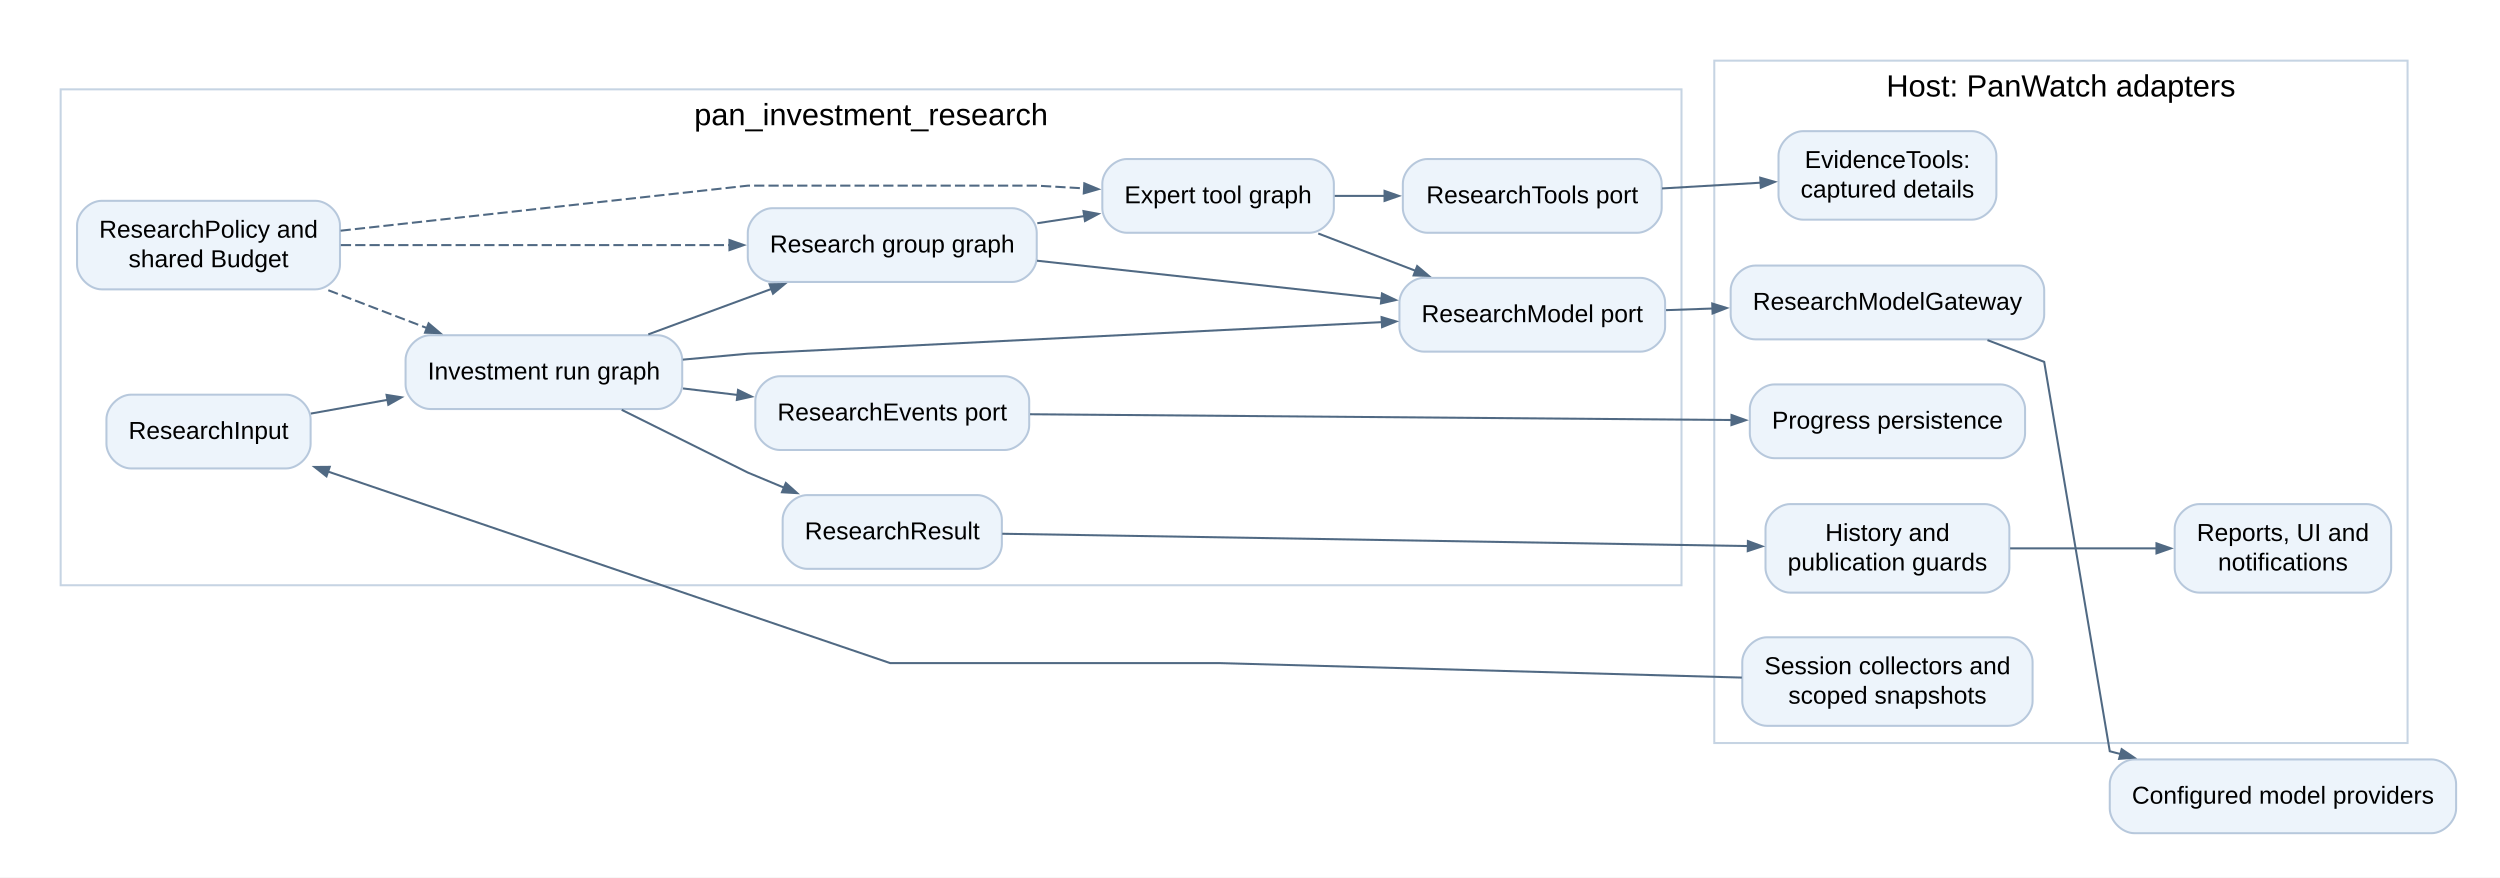
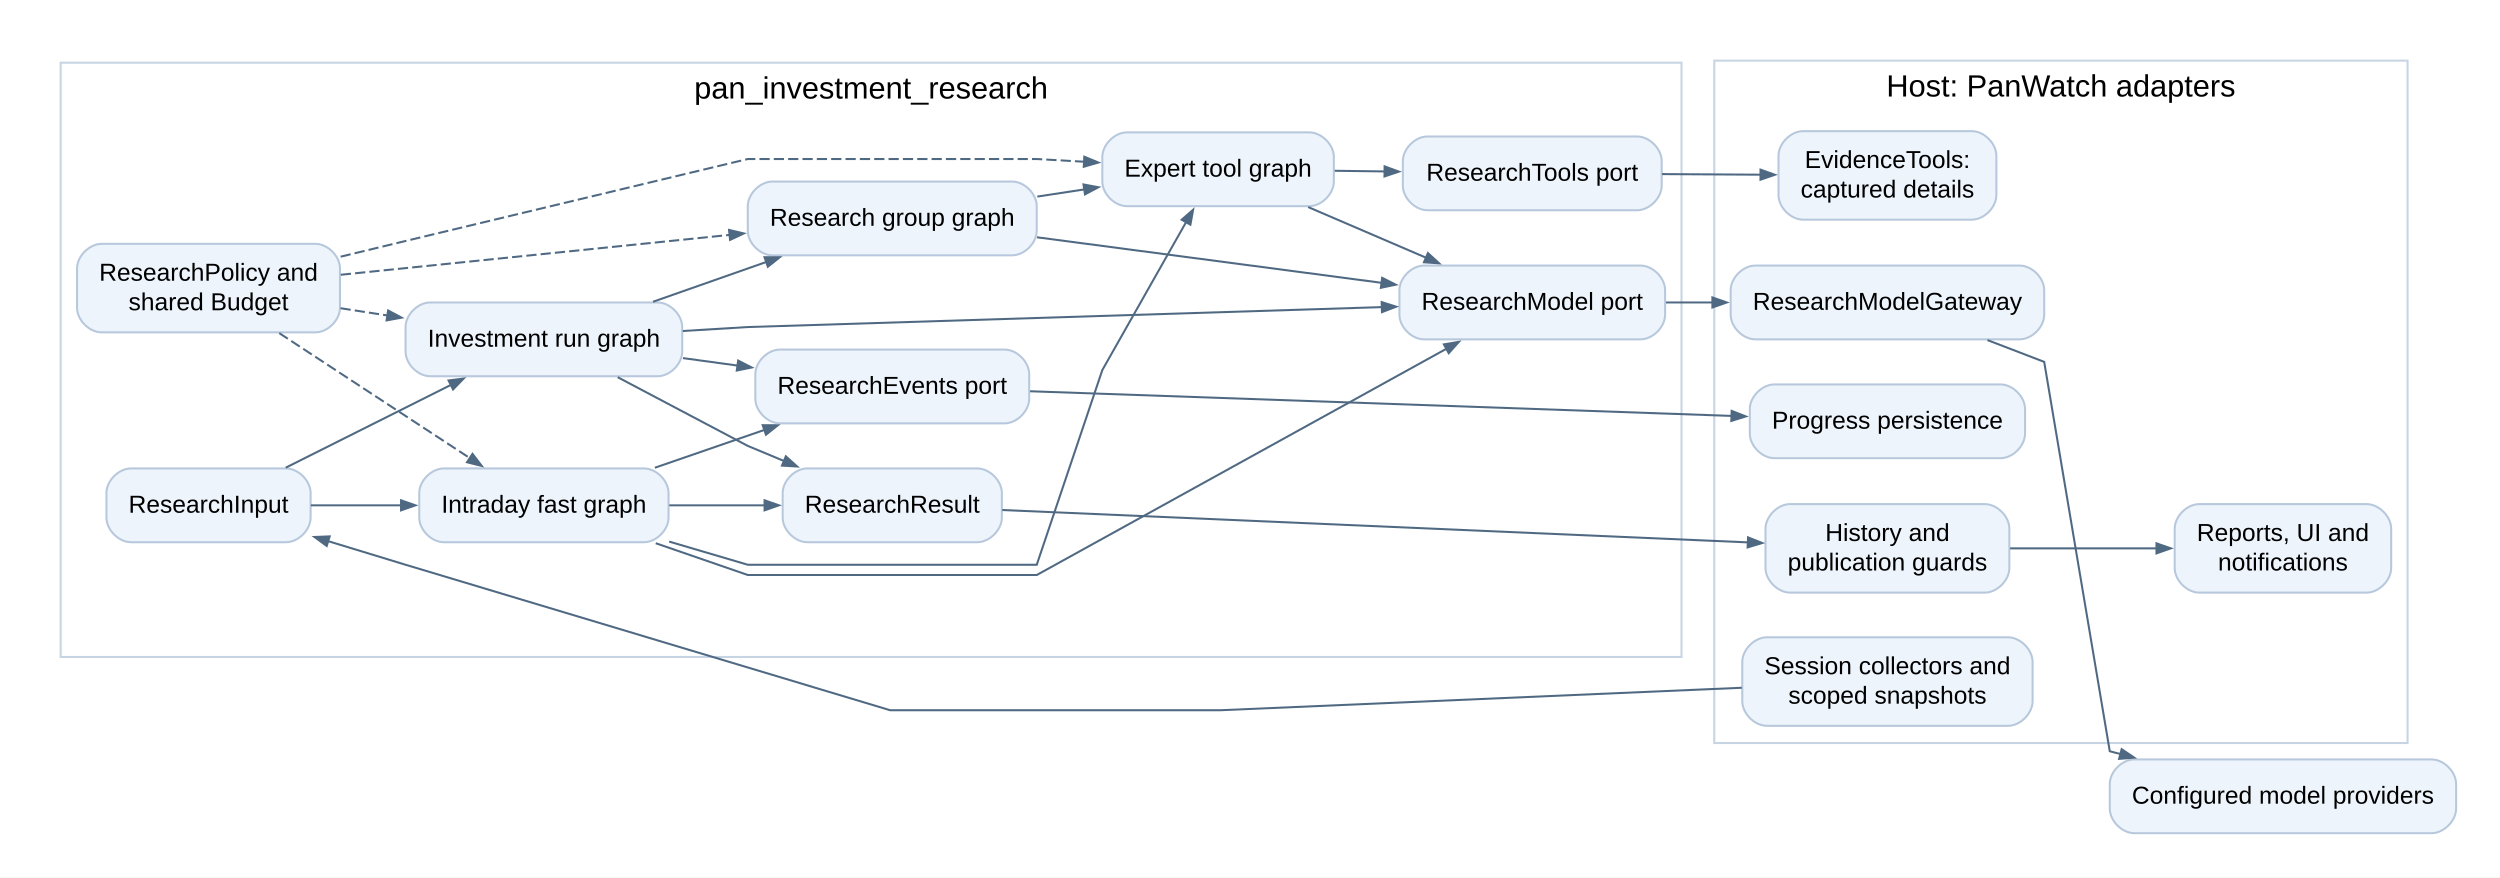
<svg xmlns="http://www.w3.org/2000/svg" width="1220pt" height="428pt" viewBox="0.00 0.00 1220.00 428.00">
  <g id="graph0" class="graph" transform="scale(1 1) rotate(0) translate(21.6 406.6)">
    <polygon fill="white" stroke="none" points="-21.6,21.6 -21.6,-406.6 1198.58,-406.6 1198.58,21.6 -21.6,21.6" />
    <g id="clust1" class="cluster">
      <polygon fill="white" stroke="#c6d4e3" points="814.97,-44 814.97,-377 1153.29,-377 1153.29,-44 814.97,-44" />
      <text xml:space="preserve" text-anchor="middle" x="984.13" y="-359.5" font-family="Arial" font-size="15.00">Host: PanWatch adapters</text>
    </g>
    <g id="clust2" class="cluster">
-       <polygon fill="white" stroke="#c6d4e3" points="8,-121 8,-363 798.97,-363 798.97,-121 8,-121" />
-       <text xml:space="preserve" text-anchor="middle" x="403.48" y="-345.5" font-family="Arial" font-size="15.00">pan_investment_research</text>
+       <polygon fill="white" stroke="#c6d4e3" points="8,-86 8,-376 798.97,-376 798.97,-86 8,-86" />
+       <text xml:space="preserve" text-anchor="middle" x="403.48" y="-358.5" font-family="Arial" font-size="15.00">pan_investment_research</text>
    </g>
    <g id="node1" class="node">
      <path fill="#edf4fb" stroke="#b7c8dc" d="M958.3,-95.6C958.3,-95.6 840.63,-95.6 840.63,-95.6 834.63,-95.6 828.63,-89.6 828.63,-83.6 828.63,-83.6 828.63,-64.4 828.63,-64.4 828.63,-58.4 834.63,-52.4 840.63,-52.4 840.63,-52.4 958.3,-52.4 958.3,-52.4 964.3,-52.4 970.3,-58.4 970.3,-64.4 970.3,-64.4 970.3,-83.6 970.3,-83.6 970.3,-89.6 964.3,-95.6 958.3,-95.6" />
      <text xml:space="preserve" text-anchor="middle" x="899.47" y="-77.6" font-family="Arial" font-size="12.00">Session collectors and</text>
      <text xml:space="preserve" text-anchor="middle" x="899.47" y="-63.2" font-family="Arial" font-size="12.00">scoped snapshots</text>
    </g>
    <g id="node7" class="node">
-       <path fill="#edf4fb" stroke="#b7c8dc" d="M117.98,-214C117.98,-214 42.34,-214 42.34,-214 36.34,-214 30.34,-208 30.34,-202 30.34,-202 30.34,-190 30.34,-190 30.34,-184 36.34,-178 42.34,-178 42.34,-178 117.98,-178 117.98,-178 123.98,-178 129.98,-184 129.98,-190 129.98,-190 129.98,-202 129.98,-202 129.98,-208 123.98,-214 117.98,-214" />
-       <text xml:space="preserve" text-anchor="middle" x="80.16" y="-192.4" font-family="Arial" font-size="12.00">ResearchInput</text>
+       <path fill="#edf4fb" stroke="#b7c8dc" d="M117.98,-178C117.98,-178 42.34,-178 42.34,-178 36.34,-178 30.34,-172 30.34,-166 30.34,-166 30.34,-154 30.34,-154 30.34,-148 36.34,-142 42.34,-142 42.34,-142 117.98,-142 117.98,-142 123.98,-142 129.98,-148 129.98,-154 129.98,-154 129.98,-166 129.98,-166 129.98,-172 123.98,-178 117.98,-178" />
+       <text xml:space="preserve" text-anchor="middle" x="80.16" y="-156.4" font-family="Arial" font-size="12.00">ResearchInput</text>
    </g>
    <g id="edge1" class="edge">
-       <path fill="none" stroke="#506983" d="M828.42,-75.94C732.99,-78.59 573.82,-83 573.82,-83 412.82,-83 412.82,-83 412.82,-83 412.82,-83 233.09,-144.24 138.25,-176.55" />
-       <polygon fill="#506983" stroke="#506983" points="137.72,-174.14 131.89,-178.72 139.31,-178.78 137.72,-174.14" />
+       <path fill="none" stroke="#506983" d="M828.42,-70.98C732.99,-66.86 573.82,-60 573.82,-60 412.82,-60 412.82,-60 412.82,-60 412.82,-60 176.32,-131 176.32,-131 176.32,-131 158.64,-136.39 138.52,-142.52" />
+       <polygon fill="#506983" stroke="#506983" points="137.84,-140.16 131.86,-144.55 139.27,-144.85 137.84,-140.16" />
    </g>
    <g id="node2" class="node">
      <path fill="#edf4fb" stroke="#b7c8dc" d="M963.97,-277C963.97,-277 834.97,-277 834.97,-277 828.97,-277 822.97,-271 822.97,-265 822.97,-265 822.97,-253 822.97,-253 822.97,-247 828.97,-241 834.97,-241 834.97,-241 963.97,-241 963.97,-241 969.97,-241 975.97,-247 975.97,-253 975.97,-253 975.97,-265 975.97,-265 975.97,-271 969.97,-277 963.97,-277" />
      <text xml:space="preserve" text-anchor="middle" x="899.47" y="-255.4" font-family="Arial" font-size="12.00">ResearchModelGateway</text>
    </g>
-     <g id="node16" class="node">
+     <g id="node17" class="node">
      <path fill="#edf4fb" stroke="#b7c8dc" d="M1164.98,-36C1164.98,-36 1019.97,-36 1019.97,-36 1013.97,-36 1007.97,-30 1007.97,-24 1007.97,-24 1007.97,-12 1007.97,-12 1007.97,-6 1013.97,0 1019.97,0 1019.97,0 1164.98,0 1164.98,0 1170.98,0 1176.98,-6 1176.98,-12 1176.98,-12 1176.98,-24 1176.98,-24 1176.98,-30 1170.98,-36 1164.98,-36" />
      <text xml:space="preserve" text-anchor="middle" x="1092.47" y="-14.4" font-family="Arial" font-size="12.00">Configured model providers</text>
    </g>
-     <g id="edge12" class="edge">
+     <g id="edge18" class="edge">
      <path fill="none" stroke="#506983" d="M948.28,-240.63C963.26,-234.88 975.97,-230 975.97,-230 975.97,-230 1007.97,-40 1007.97,-40 1007.97,-40 1010.07,-39.45 1013.61,-38.51" />
      <polygon fill="#506983" stroke="#506983" points="1013.77,-41 1019.92,-36.85 1012.52,-36.27 1013.77,-41" />
    </g>
    <g id="node3" class="node">
      <path fill="#edf4fb" stroke="#b7c8dc" d="M940.63,-342.6C940.63,-342.6 858.31,-342.6 858.31,-342.6 852.31,-342.6 846.31,-336.6 846.31,-330.6 846.31,-330.6 846.31,-311.4 846.31,-311.4 846.31,-305.4 852.31,-299.4 858.31,-299.4 858.31,-299.4 940.63,-299.4 940.63,-299.4 946.63,-299.4 952.63,-305.4 952.63,-311.4 952.63,-311.4 952.63,-330.6 952.63,-330.6 952.63,-336.6 946.63,-342.6 940.63,-342.6" />
      <text xml:space="preserve" text-anchor="middle" x="899.47" y="-324.6" font-family="Arial" font-size="12.00">EvidenceTools:</text>
      <text xml:space="preserve" text-anchor="middle" x="899.47" y="-310.2" font-family="Arial" font-size="12.00">captured details</text>
    </g>
    <g id="node4" class="node">
      <path fill="#edf4fb" stroke="#b7c8dc" d="M954.63,-219C954.63,-219 844.31,-219 844.31,-219 838.31,-219 832.31,-213 832.31,-207 832.31,-207 832.31,-195 832.31,-195 832.31,-189 838.31,-183 844.31,-183 844.31,-183 954.63,-183 954.63,-183 960.63,-183 966.63,-189 966.63,-195 966.63,-195 966.63,-207 966.63,-207 966.63,-213 960.63,-219 954.63,-219" />
      <text xml:space="preserve" text-anchor="middle" x="899.47" y="-197.4" font-family="Arial" font-size="12.00">Progress persistence</text>
    </g>
    <g id="node5" class="node">
      <path fill="#edf4fb" stroke="#b7c8dc" d="M946.97,-160.6C946.97,-160.6 851.97,-160.6 851.97,-160.6 845.97,-160.6 839.97,-154.6 839.97,-148.6 839.97,-148.6 839.97,-129.4 839.97,-129.4 839.97,-123.4 845.97,-117.4 851.97,-117.4 851.97,-117.4 946.97,-117.4 946.97,-117.4 952.97,-117.4 958.97,-123.4 958.97,-129.4 958.97,-129.4 958.97,-148.6 958.97,-148.6 958.97,-154.6 952.97,-160.6 946.97,-160.6" />
      <text xml:space="preserve" text-anchor="middle" x="899.47" y="-142.6" font-family="Arial" font-size="12.00">History and</text>
      <text xml:space="preserve" text-anchor="middle" x="899.47" y="-128.2" font-family="Arial" font-size="12.00">publication guards</text>
    </g>
    <g id="node6" class="node">
      <path fill="#edf4fb" stroke="#b7c8dc" d="M1133.29,-160.6C1133.29,-160.6 1051.65,-160.6 1051.65,-160.6 1045.65,-160.6 1039.65,-154.6 1039.65,-148.6 1039.65,-148.6 1039.65,-129.4 1039.65,-129.4 1039.65,-123.4 1045.65,-117.4 1051.65,-117.4 1051.65,-117.4 1133.29,-117.4 1133.29,-117.4 1139.29,-117.4 1145.29,-123.4 1145.29,-129.4 1145.29,-129.4 1145.29,-148.6 1145.29,-148.6 1145.29,-154.6 1139.29,-160.6 1133.29,-160.6" />
      <text xml:space="preserve" text-anchor="middle" x="1092.47" y="-142.6" font-family="Arial" font-size="12.00">Reports, UI and</text>
      <text xml:space="preserve" text-anchor="middle" x="1092.47" y="-128.2" font-family="Arial" font-size="12.00">notifications</text>
    </g>
-     <g id="edge19" class="edge">
+     <g id="edge25" class="edge">
      <path fill="none" stroke="#506983" d="M959.33,-139C982.08,-139 1008.09,-139 1030.99,-139" />
      <polygon fill="#506983" stroke="#506983" points="1030.76,-141.45 1037.76,-139 1030.76,-136.55 1030.76,-141.45" />
    </g>
    <g id="node8" class="node">
-       <path fill="#edf4fb" stroke="#b7c8dc" d="M299.32,-243C299.32,-243 188.32,-243 188.32,-243 182.32,-243 176.32,-237 176.32,-231 176.32,-231 176.32,-219 176.32,-219 176.32,-213 182.32,-207 188.32,-207 188.32,-207 299.32,-207 299.32,-207 305.32,-207 311.32,-213 311.32,-219 311.32,-219 311.32,-231 311.32,-231 311.32,-237 305.32,-243 299.32,-243" />
-       <text xml:space="preserve" text-anchor="middle" x="243.82" y="-221.4" font-family="Arial" font-size="12.00">Investment run graph</text>
+       <path fill="#edf4fb" stroke="#b7c8dc" d="M299.32,-259C299.32,-259 188.32,-259 188.32,-259 182.32,-259 176.32,-253 176.32,-247 176.32,-247 176.32,-235 176.32,-235 176.32,-229 182.32,-223 188.32,-223 188.32,-223 299.32,-223 299.32,-223 305.32,-223 311.32,-229 311.32,-235 311.32,-235 311.32,-247 311.32,-247 311.32,-253 305.32,-259 299.32,-259" />
+       <text xml:space="preserve" text-anchor="middle" x="243.82" y="-237.4" font-family="Arial" font-size="12.00">Investment run graph</text>
    </g>
    <g id="edge2" class="edge">
-       <path fill="none" stroke="#506983" d="M130.1,-204.78C141.92,-206.9 154.82,-209.21 167.53,-211.49" />
-       <polygon fill="#506983" stroke="#506983" points="167.04,-213.89 174.36,-212.72 167.9,-209.07 167.04,-213.89" />
+       <path fill="none" stroke="#506983" d="M117.84,-178.38C141.84,-190.4 173.32,-206.18 198.68,-218.89" />
+       <polygon fill="#506983" stroke="#506983" points="197.29,-220.93 204.65,-221.87 199.49,-216.55 197.29,-220.93" />
    </g>
    <g id="node9" class="node">
-       <path fill="#edf4fb" stroke="#b7c8dc" d="M472.33,-305C472.33,-305 355.32,-305 355.32,-305 349.32,-305 343.32,-299 343.32,-293 343.32,-293 343.32,-281 343.32,-281 343.32,-275 349.32,-269 355.32,-269 355.32,-269 472.33,-269 472.33,-269 478.33,-269 484.33,-275 484.33,-281 484.33,-281 484.33,-293 484.33,-293 484.33,-299 478.33,-305 472.33,-305" />
-       <text xml:space="preserve" text-anchor="middle" x="413.82" y="-283.4" font-family="Arial" font-size="12.00">Research group graph</text>
+       <path fill="#edf4fb" stroke="#b7c8dc" d="M292.65,-178C292.65,-178 194.99,-178 194.99,-178 188.99,-178 182.99,-172 182.99,-166 182.99,-166 182.99,-154 182.99,-154 182.99,-148 188.99,-142 194.99,-142 194.99,-142 292.65,-142 292.65,-142 298.65,-142 304.65,-148 304.65,-154 304.65,-154 304.65,-166 304.65,-166 304.65,-172 298.65,-178 292.65,-178" />
+       <text xml:space="preserve" text-anchor="middle" x="243.82" y="-156.4" font-family="Arial" font-size="12.00">Intraday fast graph</text>
+     </g>
+     <g id="edge3" class="edge">
+       <path fill="none" stroke="#506983" d="M130.1,-160C144.06,-160 159.53,-160 174.42,-160" />
+       <polygon fill="#506983" stroke="#506983" points="174.11,-162.45 181.11,-160 174.11,-157.55 174.11,-162.45" />
+     </g>
+     <g id="node10" class="node">
+       <path fill="#edf4fb" stroke="#b7c8dc" d="M472.33,-318C472.33,-318 355.32,-318 355.32,-318 349.32,-318 343.32,-312 343.32,-306 343.32,-306 343.32,-294 343.32,-294 343.32,-288 349.32,-282 355.32,-282 355.32,-282 472.33,-282 472.33,-282 478.33,-282 484.33,-288 484.33,-294 484.33,-294 484.33,-306 484.33,-306 484.33,-312 478.33,-318 472.33,-318" />
+       <text xml:space="preserve" text-anchor="middle" x="413.82" y="-296.4" font-family="Arial" font-size="12.00">Research group graph</text>
+     </g>
+     <g id="edge12" class="edge">
+       <path fill="none" stroke="#506983" d="M297.06,-259.34C314.67,-265.53 334.47,-272.48 352.65,-278.87" />
+       <polygon fill="#506983" stroke="#506983" points="351.49,-281.06 358.9,-281.06 353.11,-276.43 351.49,-281.06" />
+     </g>
+     <g id="node13" class="node">
+       <path fill="#edf4fb" stroke="#b7c8dc" d="M778.97,-277C778.97,-277 673.32,-277 673.32,-277 667.32,-277 661.32,-271 661.32,-265 661.32,-265 661.32,-253 661.32,-253 661.32,-247 667.32,-241 673.32,-241 673.32,-241 778.97,-241 778.97,-241 784.97,-241 790.97,-247 790.97,-253 790.97,-253 790.97,-265 790.97,-265 790.97,-271 784.97,-277 778.97,-277" />
+       <text xml:space="preserve" text-anchor="middle" x="726.14" y="-255.4" font-family="Arial" font-size="12.00">ResearchModel port</text>
+     </g>
+     <g id="edge14" class="edge">
+       <path fill="none" stroke="#506983" d="M311.61,-245.07C329.18,-246.14 343.32,-247 343.32,-247 343.32,-247 542.05,-253.25 652.76,-256.73" />
+       <polygon fill="#506983" stroke="#506983" points="652.65,-259.17 659.72,-256.94 652.8,-254.28 652.65,-259.17" />
+     </g>
+     <g id="node15" class="node">
+       <path fill="#edf4fb" stroke="#b7c8dc" d="M468.65,-236C468.65,-236 359,-236 359,-236 353,-236 347,-230 347,-224 347,-224 347,-212 347,-212 347,-206 353,-200 359,-200 359,-200 468.65,-200 468.65,-200 474.65,-200 480.65,-206 480.65,-212 480.65,-212 480.65,-224 480.65,-224 480.65,-230 474.65,-236 468.65,-236" />
+       <text xml:space="preserve" text-anchor="middle" x="413.82" y="-214.4" font-family="Arial" font-size="12.00">ResearchEvents port</text>
+     </g>
+     <g id="edge21" class="edge">
+       <path fill="none" stroke="#506983" d="M311.7,-231.84C320.44,-230.65 329.44,-229.42 338.29,-228.2" />
+       <polygon fill="#506983" stroke="#506983" points="338.62,-230.63 345.22,-227.26 337.95,-225.78 338.62,-230.63" />
+     </g>
+     <g id="node16" class="node">
+       <path fill="#edf4fb" stroke="#b7c8dc" d="M455.31,-178C455.31,-178 372.34,-178 372.34,-178 366.34,-178 360.34,-172 360.34,-166 360.34,-166 360.34,-154 360.34,-154 360.34,-148 366.34,-142 372.34,-142 372.34,-142 455.31,-142 455.31,-142 461.31,-142 467.31,-148 467.31,-154 467.31,-154 467.31,-166 467.31,-166 467.31,-172 461.31,-178 455.31,-178" />
+       <text xml:space="preserve" text-anchor="middle" x="413.82" y="-156.4" font-family="Arial" font-size="12.00">ResearchResult</text>
+     </g>
+     <g id="edge23" class="edge">
+       <path fill="none" stroke="#506983" d="M279.83,-222.52C308.14,-207.57 343.32,-189 343.32,-189 343.32,-189 350.89,-185.84 361.03,-181.61" />
+       <polygon fill="#506983" stroke="#506983" points="361.89,-183.91 367.41,-178.95 360,-179.38 361.89,-183.91" />
+     </g>
+     <g id="node11" class="node">
+       <path fill="#edf4fb" stroke="#b7c8dc" d="M617.32,-342C617.32,-342 528.33,-342 528.33,-342 522.33,-342 516.33,-336 516.33,-330 516.33,-330 516.33,-318 516.33,-318 516.33,-312 522.33,-306 528.33,-306 528.33,-306 617.32,-306 617.32,-306 623.32,-306 629.32,-312 629.32,-318 629.32,-318 629.32,-330 629.32,-330 629.32,-336 623.32,-342 617.32,-342" />
+       <text xml:space="preserve" text-anchor="middle" x="572.82" y="-320.4" font-family="Arial" font-size="12.00">Expert tool graph</text>
+     </g>
+     <g id="edge4" class="edge">
+       <path fill="none" stroke="#506983" d="M304.96,-142.3C325.46,-136.26 343.32,-131 343.32,-131 343.32,-131 484.33,-131 484.33,-131 484.33,-131 516.33,-226 516.33,-226 516.33,-226 540.75,-269.13 557.19,-298.16" />
+       <polygon fill="#506983" stroke="#506983" points="555.06,-299.37 560.64,-304.25 559.32,-296.95 555.06,-299.37" />
+     </g>
+     <g id="edge5" class="edge">
+       <path fill="none" stroke="#506983" d="M298.39,-141.51C321.5,-133.53 343.32,-126 343.32,-126 343.32,-126 484.33,-126 484.33,-126 484.33,-126 615.74,-198.58 684.41,-236.5" />
+       <polygon fill="#506983" stroke="#506983" points="683.02,-238.54 690.33,-239.78 685.39,-234.25 683.02,-238.54" />
    </g>
    <g id="edge6" class="edge">
-       <path fill="none" stroke="#506983" d="M294.77,-243.43C313.64,-250.4 335.28,-258.38 354.83,-265.6" />
-       <polygon fill="#506983" stroke="#506983" points="353.94,-267.88 361.35,-268.01 355.64,-263.28 353.94,-267.88" />
+       <path fill="none" stroke="#506983" d="M297.98,-178.35C314.98,-184.22 333.95,-190.77 351.49,-196.83" />
+       <polygon fill="#506983" stroke="#506983" points="350.59,-199.11 358,-199.07 352.19,-194.47 350.59,-199.11" />
+     </g>
+     <g id="edge7" class="edge">
+       <path fill="none" stroke="#506983" d="M305,-160C320.17,-160 336.48,-160 351.7,-160" />
+       <polygon fill="#506983" stroke="#506983" points="351.51,-162.45 358.51,-160 351.51,-157.55 351.51,-162.45" />
+     </g>
+     <g id="edge13" class="edge">
+       <path fill="none" stroke="#506983" d="M484.6,-310.67C492.3,-311.84 500.11,-313.04 507.73,-314.2" />
+       <polygon fill="#506983" stroke="#506983" points="507.13,-316.59 514.42,-315.23 507.87,-311.75 507.13,-316.59" />
+     </g>
+     <g id="edge15" class="edge">
+       <path fill="none" stroke="#506983" d="M484.46,-290.8C534.57,-284.18 601.98,-275.27 652.71,-268.57" />
+       <polygon fill="#506983" stroke="#506983" points="652.9,-271.02 659.52,-267.67 652.26,-266.16 652.9,-271.02" />
+     </g>
+     <g id="edge16" class="edge">
+       <path fill="none" stroke="#506983" d="M616.78,-305.55C634.83,-297.79 655.95,-288.72 674.74,-280.65" />
+       <polygon fill="#506983" stroke="#506983" points="675.22,-283.11 680.69,-278.1 673.29,-278.61 675.22,-283.11" />
+     </g>
+     <g id="node14" class="node">
+       <path fill="#edf4fb" stroke="#b7c8dc" d="M777.3,-340C777.3,-340 674.99,-340 674.99,-340 668.99,-340 662.99,-334 662.99,-328 662.99,-328 662.99,-316 662.99,-316 662.99,-310 668.99,-304 674.99,-304 674.99,-304 777.3,-304 777.3,-304 783.3,-304 789.3,-310 789.3,-316 789.3,-316 789.3,-328 789.3,-328 789.3,-334 783.3,-340 777.3,-340" />
+       <text xml:space="preserve" text-anchor="middle" x="726.14" y="-318.4" font-family="Arial" font-size="12.00">ResearchTools port</text>
+     </g>
+     <g id="edge19" class="edge">
+       <path fill="none" stroke="#506983" d="M629.74,-323.26C637.67,-323.16 645.92,-323.05 654.1,-322.94" />
+       <polygon fill="#506983" stroke="#506983" points="654.09,-325.39 661.06,-322.85 654.03,-320.49 654.09,-325.39" />
    </g>
    <g id="node12" class="node">
-       <path fill="#edf4fb" stroke="#b7c8dc" d="M778.97,-271C778.97,-271 673.32,-271 673.32,-271 667.32,-271 661.32,-265 661.32,-259 661.32,-259 661.32,-247 661.32,-247 661.32,-241 667.32,-235 673.32,-235 673.32,-235 778.97,-235 778.97,-235 784.97,-235 790.97,-241 790.97,-247 790.97,-247 790.97,-259 790.97,-259 790.97,-265 784.97,-271 778.97,-271" />
-       <text xml:space="preserve" text-anchor="middle" x="726.14" y="-249.4" font-family="Arial" font-size="12.00">ResearchModel port</text>
+       <path fill="#edf4fb" stroke="#b7c8dc" d="M132.32,-287.6C132.32,-287.6 28,-287.6 28,-287.6 22,-287.6 16,-281.6 16,-275.6 16,-275.6 16,-256.4 16,-256.4 16,-250.4 22,-244.4 28,-244.4 28,-244.4 132.32,-244.4 132.32,-244.4 138.32,-244.4 144.32,-250.4 144.32,-256.4 144.32,-256.4 144.32,-275.6 144.32,-275.6 144.32,-281.6 138.32,-287.6 132.32,-287.6" />
+       <text xml:space="preserve" text-anchor="middle" x="80.16" y="-269.6" font-family="Arial" font-size="12.00">ResearchPolicy and</text>
+       <text xml:space="preserve" text-anchor="middle" x="80.16" y="-255.2" font-family="Arial" font-size="12.00">shared Budget</text>
+     </g>
+     <g id="edge9" class="edge">
+       <path fill="none" stroke="#506983" stroke-dasharray="5,2" d="M144.59,-256.19C152.12,-255.03 159.87,-253.83 167.55,-252.64" />
+       <polygon fill="#506983" stroke="#506983" points="167.81,-255.08 174.35,-251.59 167.06,-250.24 167.81,-255.08" />
    </g>
    <g id="edge8" class="edge">
-       <path fill="none" stroke="#506983" d="M311.61,-231.1C329.18,-232.71 343.32,-234 343.32,-234 343.32,-234 542.05,-243.89 652.76,-249.4" />
-       <polygon fill="#506983" stroke="#506983" points="652.61,-251.84 659.72,-249.74 652.85,-246.95 652.61,-251.84" />
+       <path fill="none" stroke="#506983" stroke-dasharray="5,2" d="M114.66,-244.04C141.94,-226.15 180.33,-200.97 207.97,-182.85" />
+       <polygon fill="#506983" stroke="#506983" points="208.98,-185.12 213.49,-179.23 206.29,-181.02 208.98,-185.12" />
    </g>
-     <g id="node14" class="node">
-       <path fill="#edf4fb" stroke="#b7c8dc" d="M468.65,-223C468.65,-223 359,-223 359,-223 353,-223 347,-217 347,-211 347,-211 347,-199 347,-199 347,-193 353,-187 359,-187 359,-187 468.65,-187 468.65,-187 474.65,-187 480.65,-193 480.65,-199 480.65,-199 480.65,-211 480.65,-211 480.65,-217 474.65,-223 468.65,-223" />
-       <text xml:space="preserve" text-anchor="middle" x="413.82" y="-201.4" font-family="Arial" font-size="12.00">ResearchEvents port</text>
+     <g id="edge10" class="edge">
+       <path fill="none" stroke="#506983" stroke-dasharray="5,2" d="M144.72,-272.52C198.77,-278.06 276.6,-286.04 334.5,-291.97" />
+       <polygon fill="#506983" stroke="#506983" points="334.17,-294.4 341.38,-292.68 334.67,-289.53 334.17,-294.4" />
    </g>
-     <g id="edge15" class="edge">
-       <path fill="none" stroke="#506983" d="M311.7,-217.04C320.44,-216 329.44,-214.93 338.29,-213.87" />
-       <polygon fill="#506983" stroke="#506983" points="338.56,-216.31 345.22,-213.05 337.98,-211.44 338.56,-216.31" />
-     </g>
-     <g id="node15" class="node">
-       <path fill="#edf4fb" stroke="#b7c8dc" d="M455.31,-165C455.31,-165 372.34,-165 372.34,-165 366.34,-165 360.34,-159 360.34,-153 360.34,-153 360.34,-141 360.34,-141 360.34,-135 366.34,-129 372.34,-129 372.34,-129 455.31,-129 455.31,-129 461.31,-129 467.31,-135 467.31,-141 467.31,-141 467.31,-153 467.31,-153 467.31,-159 461.31,-165 455.31,-165" />
-       <text xml:space="preserve" text-anchor="middle" x="413.82" y="-143.4" font-family="Arial" font-size="12.00">ResearchResult</text>
+     <g id="edge11" class="edge">
+       <path fill="none" stroke="#506983" stroke-dasharray="5,2" d="M144.64,-281.34C162.09,-285.56 176.32,-289 176.32,-289 176.32,-289 343.32,-329 343.32,-329 343.32,-329 484.33,-329 484.33,-329 484.33,-329 494.42,-328.42 507.75,-327.66" />
+       <polygon fill="#506983" stroke="#506983" points="507.55,-330.13 514.4,-327.28 507.28,-325.23 507.55,-330.13" />
    </g>
    <g id="edge17" class="edge">
-       <path fill="none" stroke="#506983" d="M281.78,-206.61C309.73,-192.71 343.32,-176 343.32,-176 343.32,-176 350.89,-172.84 361.03,-168.61" />
-       <polygon fill="#506983" stroke="#506983" points="361.89,-170.91 367.41,-165.95 360,-166.38 361.89,-170.91" />
+       <path fill="none" stroke="#506983" d="M791.42,-259C798.89,-259 806.58,-259 814.25,-259" />
+       <polygon fill="#506983" stroke="#506983" points="814.05,-261.45 821.05,-259 814.05,-256.55 814.05,-261.45" />
    </g>
-     <g id="node10" class="node">
-       <path fill="#edf4fb" stroke="#b7c8dc" d="M617.32,-329C617.32,-329 528.33,-329 528.33,-329 522.33,-329 516.33,-323 516.33,-317 516.33,-317 516.33,-305 516.33,-305 516.33,-299 522.33,-293 528.33,-293 528.33,-293 617.32,-293 617.32,-293 623.32,-293 629.32,-299 629.32,-305 629.32,-305 629.32,-317 629.32,-317 629.32,-323 623.32,-329 617.32,-329" />
-       <text xml:space="preserve" text-anchor="middle" x="572.82" y="-307.4" font-family="Arial" font-size="12.00">Expert tool graph</text>
+     <g id="edge20" class="edge">
+       <path fill="none" stroke="#506983" d="M789.48,-321.64C805.29,-321.54 822.24,-321.44 837.95,-321.35" />
+       <polygon fill="#506983" stroke="#506983" points="837.54,-323.81 844.53,-321.31 837.52,-318.91 837.54,-323.81" />
    </g>
-     <g id="edge7" class="edge">
-       <path fill="none" stroke="#506983" d="M484.6,-297.67C492.3,-298.84 500.11,-300.04 507.73,-301.2" />
-       <polygon fill="#506983" stroke="#506983" points="507.13,-303.59 514.42,-302.23 507.87,-298.75 507.13,-303.59" />
+     <g id="edge22" class="edge">
+       <path fill="none" stroke="#506983" d="M481.06,-215.67C570.58,-212.53 729.77,-206.93 823.56,-203.63" />
+       <polygon fill="#506983" stroke="#506983" points="823.45,-206.09 830.36,-203.39 823.28,-201.19 823.45,-206.09" />
    </g>
-     <g id="edge9" class="edge">
-       <path fill="none" stroke="#506983" d="M484.46,-279.37C534.57,-273.88 601.98,-266.49 652.71,-260.94" />
-       <polygon fill="#506983" stroke="#506983" points="652.82,-263.39 659.52,-260.19 652.29,-258.52 652.82,-263.39" />
-     </g>
-     <g id="edge10" class="edge">
-       <path fill="none" stroke="#506983" d="M621.7,-292.65C636.88,-286.83 653.79,-280.35 669.47,-274.34" />
-       <polygon fill="#506983" stroke="#506983" points="669.98,-276.77 675.64,-271.97 668.23,-272.19 669.98,-276.77" />
-     </g>
-     <g id="node13" class="node">
-       <path fill="#edf4fb" stroke="#b7c8dc" d="M777.3,-329C777.3,-329 674.99,-329 674.99,-329 668.99,-329 662.99,-323 662.99,-317 662.99,-317 662.99,-305 662.99,-305 662.99,-299 668.99,-293 674.99,-293 674.99,-293 777.3,-293 777.3,-293 783.3,-293 789.3,-299 789.3,-305 789.3,-305 789.3,-317 789.3,-317 789.3,-323 783.3,-329 777.3,-329" />
-       <text xml:space="preserve" text-anchor="middle" x="726.14" y="-307.4" font-family="Arial" font-size="12.00">ResearchTools port</text>
-     </g>
-     <g id="edge13" class="edge">
-       <path fill="none" stroke="#506983" d="M629.74,-311C637.67,-311 645.92,-311 654.1,-311" />
-       <polygon fill="#506983" stroke="#506983" points="654.06,-313.45 661.06,-311 654.06,-308.55 654.06,-313.45" />
-     </g>
-     <g id="node11" class="node">
-       <path fill="#edf4fb" stroke="#b7c8dc" d="M132.32,-308.6C132.32,-308.6 28,-308.6 28,-308.6 22,-308.6 16,-302.6 16,-296.6 16,-296.6 16,-277.4 16,-277.4 16,-271.4 22,-265.4 28,-265.4 28,-265.4 132.32,-265.4 132.32,-265.4 138.32,-265.4 144.32,-271.4 144.32,-277.4 144.32,-277.4 144.32,-296.6 144.32,-296.6 144.32,-302.6 138.32,-308.6 132.32,-308.6" />
-       <text xml:space="preserve" text-anchor="middle" x="80.16" y="-290.6" font-family="Arial" font-size="12.00">ResearchPolicy and</text>
-       <text xml:space="preserve" text-anchor="middle" x="80.16" y="-276.2" font-family="Arial" font-size="12.00">shared Budget</text>
-     </g>
-     <g id="edge3" class="edge">
-       <path fill="none" stroke="#506983" stroke-dasharray="5,2" d="M138.61,-264.97C154.37,-258.92 171.42,-252.39 187.07,-246.38" />
-       <polygon fill="#506983" stroke="#506983" points="187.56,-248.82 193.22,-244.02 185.81,-244.24 187.56,-248.82" />
-     </g>
-     <g id="edge4" class="edge">
-       <path fill="none" stroke="#506983" stroke-dasharray="5,2" d="M144.72,-287C198.77,-287 276.6,-287 334.5,-287" />
-       <polygon fill="#506983" stroke="#506983" points="334.38,-289.45 341.38,-287 334.38,-284.55 334.38,-289.45" />
-     </g>
-     <g id="edge5" class="edge">
-       <path fill="none" stroke="#506983" stroke-dasharray="5,2" d="M144.62,-294.02C222.21,-302.6 343.32,-316 343.32,-316 343.32,-316 484.33,-316 484.33,-316 484.33,-316 494.42,-315.42 507.75,-314.66" />
-       <polygon fill="#506983" stroke="#506983" points="507.55,-317.13 514.4,-314.28 507.28,-312.23 507.55,-317.13" />
-     </g>
-     <g id="edge11" class="edge">
-       <path fill="none" stroke="#506983" d="M791.42,-255.25C798.89,-255.51 806.58,-255.78 814.25,-256.05" />
-       <polygon fill="#506983" stroke="#506983" points="813.97,-258.49 821.05,-256.29 814.14,-253.6 813.97,-258.49" />
-     </g>
-     <g id="edge14" class="edge">
-       <path fill="none" stroke="#506983" d="M789.48,-314.64C805.29,-315.56 822.24,-316.55 837.95,-317.47" />
-       <polygon fill="#506983" stroke="#506983" points="837.4,-319.89 844.53,-317.85 837.69,-315 837.4,-319.89" />
-     </g>
-     <g id="edge16" class="edge">
-       <path fill="none" stroke="#506983" d="M481.06,-204.45C570.58,-203.71 729.77,-202.4 823.56,-201.62" />
-       <polygon fill="#506983" stroke="#506983" points="823.38,-204.07 830.36,-201.56 823.34,-199.17 823.38,-204.07" />
-     </g>
-     <g id="edge18" class="edge">
-       <path fill="none" stroke="#506983" d="M467.5,-146.13C556,-144.66 734.34,-141.71 831.56,-140.11" />
-       <polygon fill="#506983" stroke="#506983" points="831.38,-142.56 838.34,-139.99 831.3,-137.66 831.38,-142.56" />
+     <g id="edge24" class="edge">
+       <path fill="none" stroke="#506983" d="M467.5,-157.71C556,-153.87 734.34,-146.13 831.56,-141.91" />
+       <polygon fill="#506983" stroke="#506983" points="831.45,-144.36 838.34,-141.61 831.24,-139.47 831.45,-144.36" />
    </g>
  </g>
</svg>
